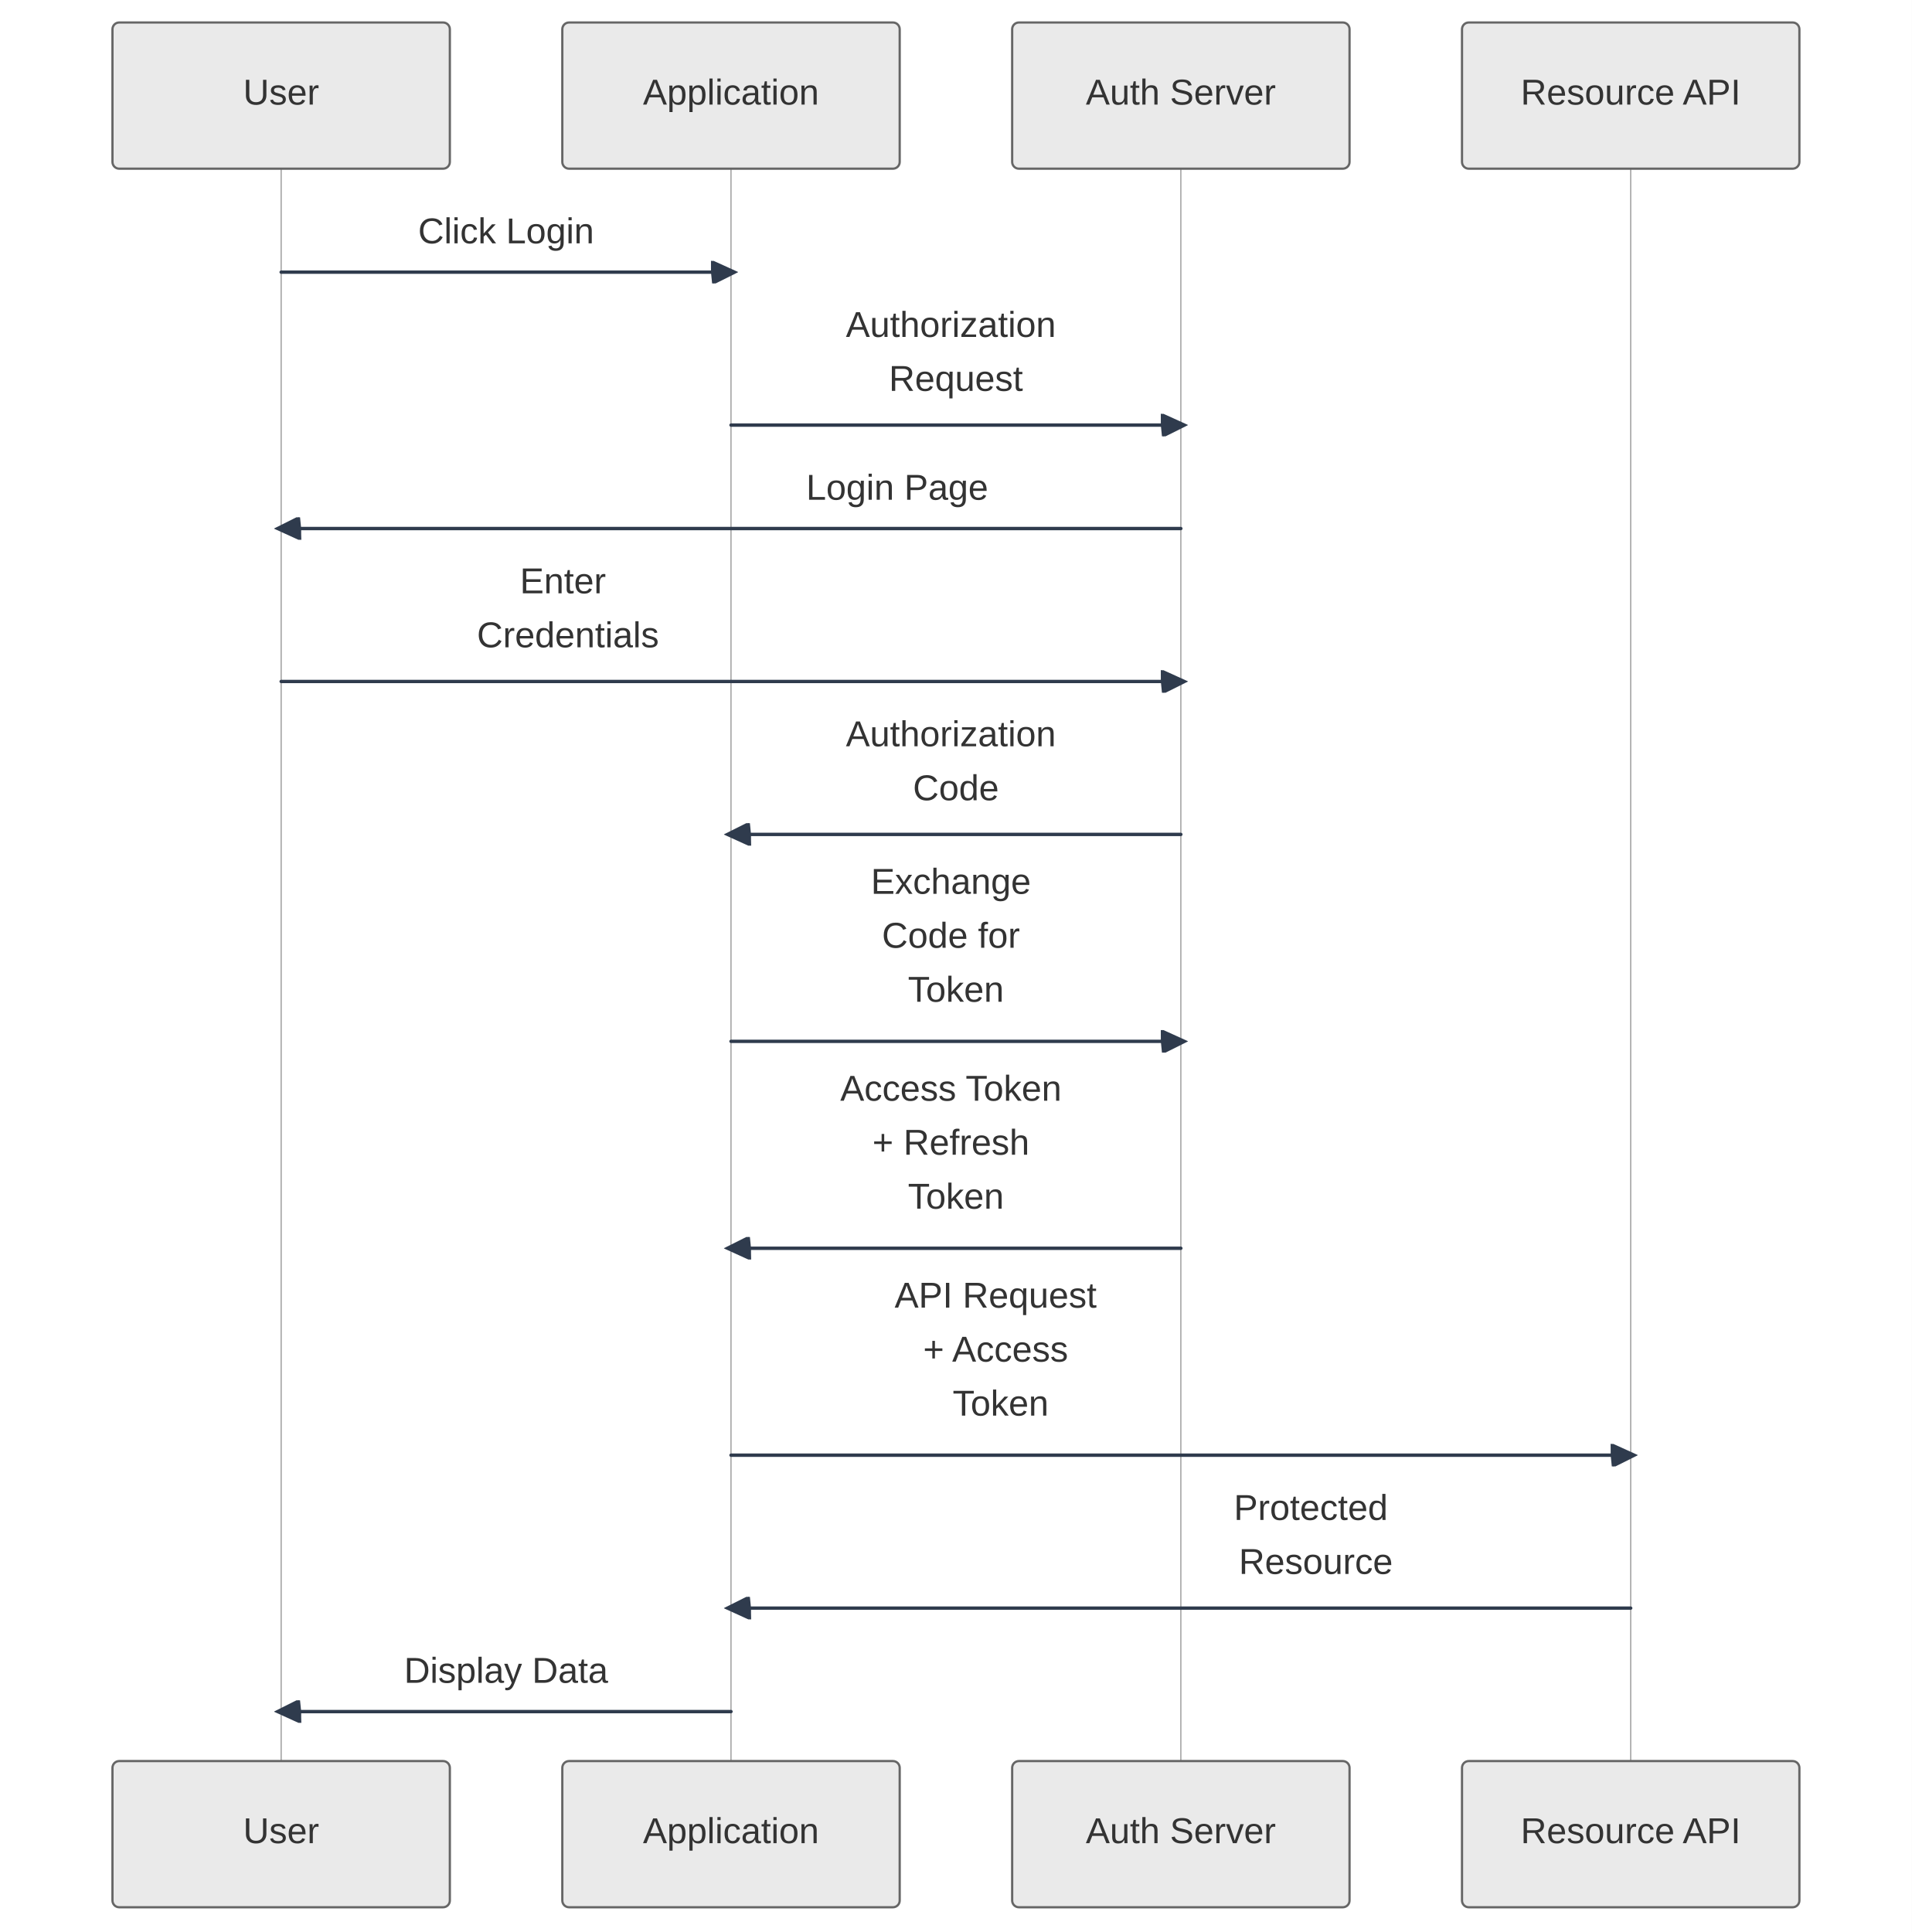
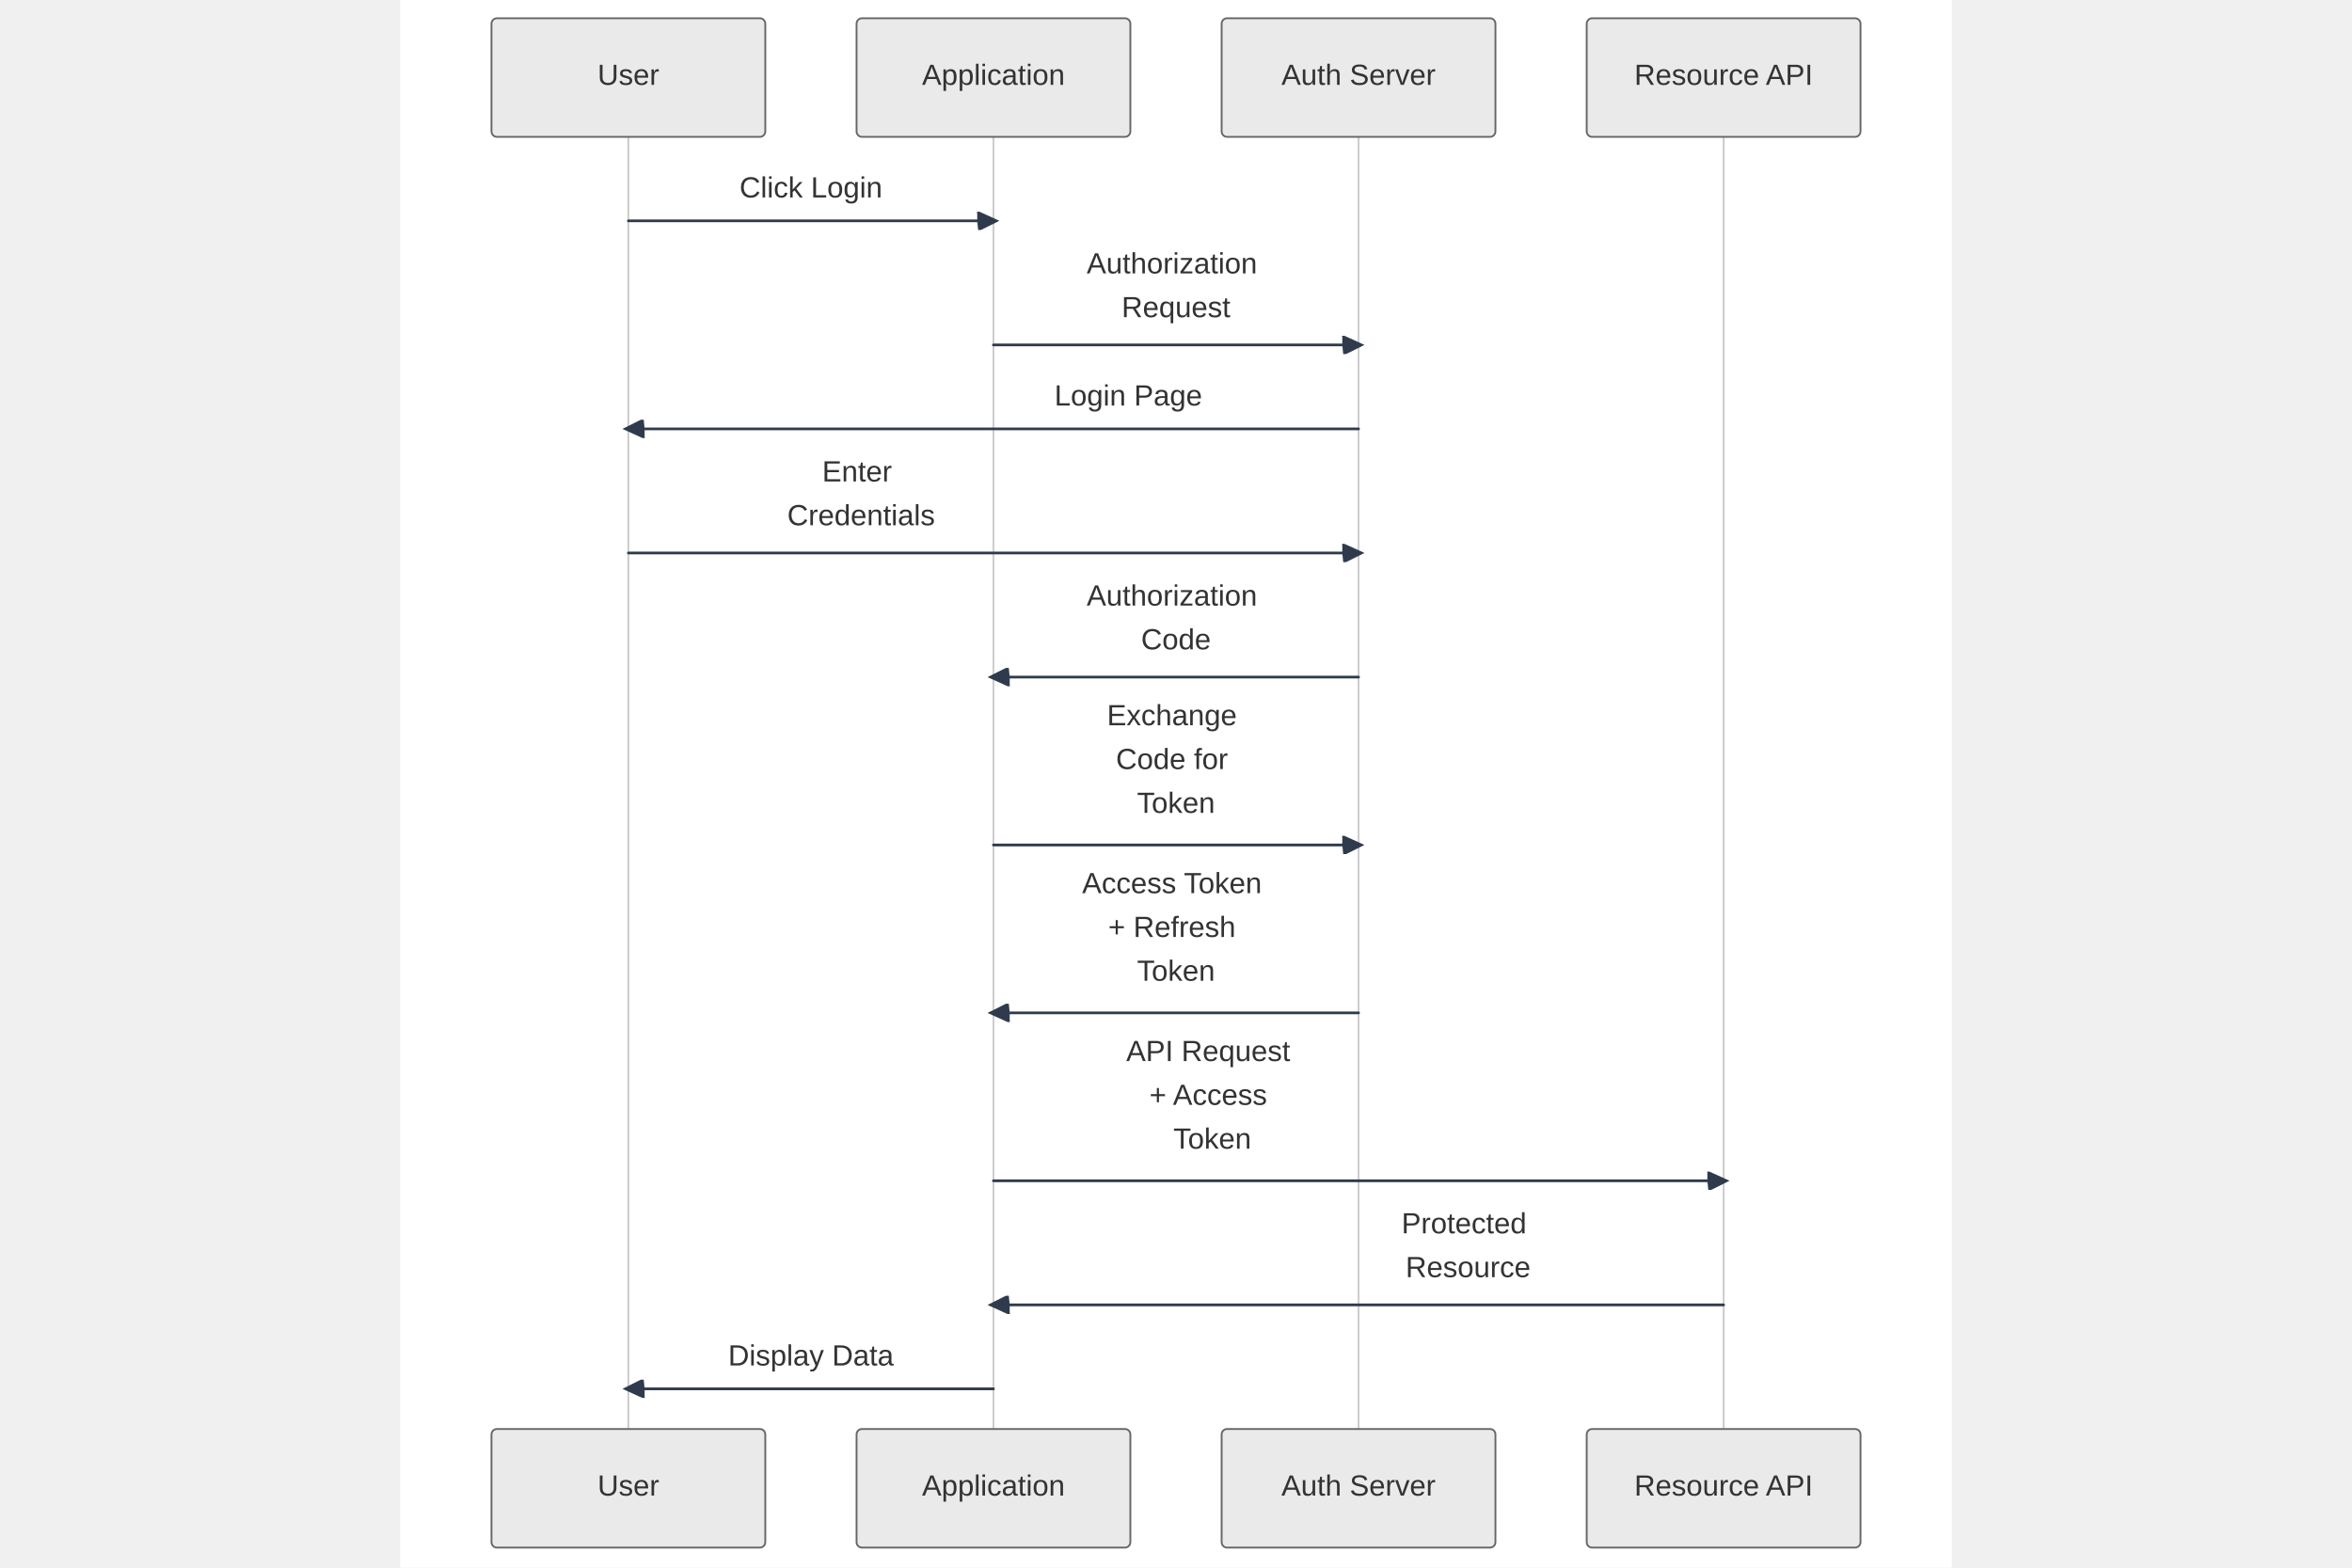
- <svg xmlns="http://www.w3.org/2000/svg" width="850" height="859" viewBox="-50 -10 850 859">
+ <svg xmlns="http://www.w3.org/2000/svg" width="1200" height="800" viewBox="-50 -10 850 859">
  <rect x="-50" y="-10" width="850" height="859" fill="#FFFFFF" />
  <defs>
    <marker id="arrow-0" viewBox="0 0 10 10" refX="5" refY="5" markerUnits="userSpaceOnUse" markerWidth="8" markerHeight="8" orient="auto">
      <path d="M 0 0 L 10 5 L 0 10 z" fill="#2F3B4D" stroke="#2F3B4D" stroke-width="1" stroke-dasharray="1,0" />
    </marker>
    <marker id="arrow-start-0" viewBox="0 0 10 10" refX="4.5" refY="5" markerUnits="userSpaceOnUse" markerWidth="8" markerHeight="8" orient="auto">
      <path d="M 0 5 L 10 10 L 10 0 z" fill="#2F3B4D" stroke="#2F3B4D" stroke-width="1" stroke-dasharray="1,0" />
    </marker>
    <marker id="arrow-seq-0" viewBox="-1 0 12 10" refX="7.9" refY="5" markerUnits="userSpaceOnUse" markerWidth="12" markerHeight="12" orient="auto-start-reverse">
      <path d="M -1 0 L 10 5 L 0 10 z" fill="#2F3B4D" stroke="#2F3B4D" stroke-width="1" stroke-dasharray="1,0" />
    </marker>
    <marker id="arrow-start-seq-0" viewBox="-1 0 12 10" refX="2.1" refY="5" markerUnits="userSpaceOnUse" markerWidth="12" markerHeight="12" orient="auto">
      <path d="M 11 0 L 0 5 L 11 10 z" fill="#2F3B4D" stroke="#2F3B4D" stroke-width="1" stroke-dasharray="1,0" />
    </marker>
  </defs>
  <line x1="75.00" y1="65.00" x2="75.00" y2="773.00" stroke="#999999" stroke-width="0.5" />
  <line x1="275.00" y1="65.00" x2="275.00" y2="773.00" stroke="#999999" stroke-width="0.5" />
  <line x1="475.00" y1="65.00" x2="475.00" y2="773.00" stroke="#999999" stroke-width="0.5" />
  <line x1="675.00" y1="65.00" x2="675.00" y2="773.00" stroke="#999999" stroke-width="0.5" />
  <path id="edge-0" class="edgePath" data-edge-id="edge-0" d="M 75.000,111.000 L 275.000,111.000" fill="none" stroke="#2F3B4D" stroke-width="1.5" marker-end="url(#arrow-seq-0)" stroke-linecap="round" stroke-linejoin="round" />
  <rect class="edgeLabel sequenceEdgeLabel" data-edge-id="edge-0" data-label-kind="center" x="116.24" y="80.20" width="117.52" height="28.00" rx="2" ry="2" fill="rgba(248,250,252, 0.92)" fill-opacity="0.00" stroke="#7B88A8" stroke-opacity="0.00" stroke-width="0.8" />
  <g class="edgeLabel" data-edge-id="edge-0" data-label-kind="center">
    <text x="175.00" y="98.20" text-anchor="middle" font-family="trebuchet ms,verdana,arial,Noto Color Emoji,Apple Color Emoji,Segoe UI Emoji,sans-serif" font-size="16" fill="#333333">
      <tspan x="175.00" dy="0.00">Click Login</tspan>
    </text>
  </g>
  <path id="edge-1" class="edgePath" data-edge-id="edge-1" d="M 275.000,179.000 L 475.000,179.000" fill="none" stroke="#2F3B4D" stroke-width="1.5" marker-end="url(#arrow-seq-0)" stroke-linecap="round" stroke-linejoin="round" />
  <rect class="edgeLabel sequenceEdgeLabel" data-edge-id="edge-1" data-label-kind="center" x="312.76" y="121.80" width="124.48" height="52.00" rx="2" ry="2" fill="rgba(248,250,252, 0.92)" fill-opacity="0.00" stroke="#7B88A8" stroke-opacity="0.00" stroke-width="0.8" />
  <g class="edgeLabel" data-edge-id="edge-1" data-label-kind="center">
    <text x="375.00" y="139.80" text-anchor="middle" font-family="trebuchet ms,verdana,arial,Noto Color Emoji,Apple Color Emoji,Segoe UI Emoji,sans-serif" font-size="16" fill="#333333">
      <tspan x="375.00" dy="0.00">Authorization</tspan>
      <tspan x="375.00" dy="24.00">Request</tspan>
    </text>
  </g>
  <path id="edge-2" class="edgePath" data-edge-id="edge-2" d="M 475.000,225.000 L 75.000,225.000" fill="none" stroke="#2F3B4D" stroke-width="1.5" marker-end="url(#arrow-seq-0)" stroke-linecap="round" stroke-linejoin="round" />
  <rect class="edgeLabel sequenceEdgeLabel" data-edge-id="edge-2" data-label-kind="center" x="294.61" y="194.20" width="108.56" height="28.00" rx="2" ry="2" fill="rgba(248,250,252, 0.92)" fill-opacity="0.00" stroke="#7B88A8" stroke-opacity="0.00" stroke-width="0.8" />
  <g class="edgeLabel" data-edge-id="edge-2" data-label-kind="center">
    <text x="348.89" y="212.20" text-anchor="middle" font-family="trebuchet ms,verdana,arial,Noto Color Emoji,Apple Color Emoji,Segoe UI Emoji,sans-serif" font-size="16" fill="#333333">
      <tspan x="348.89" dy="0.00">Login Page</tspan>
    </text>
  </g>
  <path id="edge-3" class="edgePath" data-edge-id="edge-3" d="M 75.000,293.000 L 475.000,293.000" fill="none" stroke="#2F3B4D" stroke-width="1.5" marker-end="url(#arrow-seq-0)" stroke-linecap="round" stroke-linejoin="round" />
  <rect class="edgeLabel sequenceEdgeLabel" data-edge-id="edge-3" data-label-kind="center" x="149.22" y="235.80" width="106.56" height="52.00" rx="2" ry="2" fill="rgba(248,250,252, 0.92)" fill-opacity="0.00" stroke="#7B88A8" stroke-opacity="0.00" stroke-width="0.8" />
  <g class="edgeLabel" data-edge-id="edge-3" data-label-kind="center">
    <text x="202.50" y="253.80" text-anchor="middle" font-family="trebuchet ms,verdana,arial,Noto Color Emoji,Apple Color Emoji,Segoe UI Emoji,sans-serif" font-size="16" fill="#333333">
      <tspan x="202.50" dy="0.00">Enter</tspan>
      <tspan x="202.50" dy="24.00">Credentials</tspan>
    </text>
  </g>
  <path id="edge-4" class="edgePath" data-edge-id="edge-4" d="M 475.000,361.000 L 275.000,361.000" fill="none" stroke="#2F3B4D" stroke-width="1.5" marker-end="url(#arrow-seq-0)" stroke-linecap="round" stroke-linejoin="round" />
  <rect class="edgeLabel sequenceEdgeLabel" data-edge-id="edge-4" data-label-kind="center" x="312.76" y="303.80" width="124.48" height="52.00" rx="2" ry="2" fill="rgba(248,250,252, 0.92)" fill-opacity="0.00" stroke="#7B88A8" stroke-opacity="0.00" stroke-width="0.8" />
  <g class="edgeLabel" data-edge-id="edge-4" data-label-kind="center">
    <text x="375.00" y="321.80" text-anchor="middle" font-family="trebuchet ms,verdana,arial,Noto Color Emoji,Apple Color Emoji,Segoe UI Emoji,sans-serif" font-size="16" fill="#333333">
      <tspan x="375.00" dy="0.00">Authorization</tspan>
      <tspan x="375.00" dy="24.00">Code</tspan>
    </text>
  </g>
  <path id="edge-5" class="edgePath" data-edge-id="edge-5" d="M 275.000,453.000 L 475.000,453.000" fill="none" stroke="#2F3B4D" stroke-width="1.5" marker-end="url(#arrow-seq-0)" stroke-linecap="round" stroke-linejoin="round" />
  <rect class="edgeLabel sequenceEdgeLabel" data-edge-id="edge-5" data-label-kind="center" x="329.68" y="369.40" width="90.64" height="76.00" rx="2" ry="2" fill="rgba(248,250,252, 0.92)" fill-opacity="0.00" stroke="#7B88A8" stroke-opacity="0.00" stroke-width="0.8" />
  <g class="edgeLabel" data-edge-id="edge-5" data-label-kind="center">
    <text x="375.00" y="387.40" text-anchor="middle" font-family="trebuchet ms,verdana,arial,Noto Color Emoji,Apple Color Emoji,Segoe UI Emoji,sans-serif" font-size="16" fill="#333333">
      <tspan x="375.00" dy="0.00">Exchange</tspan>
      <tspan x="375.00" dy="24.00">Code for</tspan>
      <tspan x="375.00" dy="24.00">Token</tspan>
    </text>
  </g>
  <path id="edge-6" class="edgePath" data-edge-id="edge-6" d="M 475.000,545.000 L 275.000,545.000" fill="none" stroke="#2F3B4D" stroke-width="1.5" marker-end="url(#arrow-seq-0)" stroke-linecap="round" stroke-linejoin="round" />
  <rect class="edgeLabel sequenceEdgeLabel" data-edge-id="edge-6" data-label-kind="center" x="311.76" y="461.40" width="126.48" height="76.00" rx="2" ry="2" fill="rgba(248,250,252, 0.92)" fill-opacity="0.00" stroke="#7B88A8" stroke-opacity="0.00" stroke-width="0.8" />
  <g class="edgeLabel" data-edge-id="edge-6" data-label-kind="center">
    <text x="375.00" y="479.40" text-anchor="middle" font-family="trebuchet ms,verdana,arial,Noto Color Emoji,Apple Color Emoji,Segoe UI Emoji,sans-serif" font-size="16" fill="#333333">
      <tspan x="375.00" dy="0.00">Access Token</tspan>
      <tspan x="375.00" dy="24.00">+ Refresh</tspan>
      <tspan x="375.00" dy="24.00">Token</tspan>
    </text>
  </g>
  <path id="edge-7" class="edgePath" data-edge-id="edge-7" d="M 275.000,637.000 L 675.000,637.000" fill="none" stroke="#2F3B4D" stroke-width="1.5" marker-end="url(#arrow-seq-0)" stroke-linecap="round" stroke-linejoin="round" />
  <rect class="edgeLabel sequenceEdgeLabel" data-edge-id="edge-7" data-label-kind="center" x="336.11" y="553.40" width="117.52" height="76.00" rx="2" ry="2" fill="rgba(248,250,252, 0.92)" fill-opacity="0.00" stroke="#7B88A8" stroke-opacity="0.00" stroke-width="0.8" />
  <g class="edgeLabel" data-edge-id="edge-7" data-label-kind="center">
    <text x="394.88" y="571.40" text-anchor="middle" font-family="trebuchet ms,verdana,arial,Noto Color Emoji,Apple Color Emoji,Segoe UI Emoji,sans-serif" font-size="16" fill="#333333">
      <tspan x="394.88" dy="0.00">API Request</tspan>
      <tspan x="394.88" dy="24.00">+ Access</tspan>
      <tspan x="394.88" dy="24.00">Token</tspan>
    </text>
  </g>
  <path id="edge-8" class="edgePath" data-edge-id="edge-8" d="M 675.000,705.000 L 275.000,705.000" fill="none" stroke="#2F3B4D" stroke-width="1.5" marker-end="url(#arrow-seq-0)" stroke-linecap="round" stroke-linejoin="round" />
  <rect class="edgeLabel sequenceEdgeLabel" data-edge-id="edge-8" data-label-kind="center" x="490.70" y="647.80" width="88.64" height="52.00" rx="2" ry="2" fill="rgba(248,250,252, 0.92)" fill-opacity="0.00" stroke="#7B88A8" stroke-opacity="0.00" stroke-width="0.8" />
  <g class="edgeLabel" data-edge-id="edge-8" data-label-kind="center">
    <text x="535.02" y="665.80" text-anchor="middle" font-family="trebuchet ms,verdana,arial,Noto Color Emoji,Apple Color Emoji,Segoe UI Emoji,sans-serif" font-size="16" fill="#333333">
      <tspan x="535.02" dy="0.00">Protected</tspan>
      <tspan x="535.02" dy="24.00">Resource</tspan>
    </text>
  </g>
  <path id="edge-9" class="edgePath" data-edge-id="edge-9" d="M 275.000,751.000 L 75.000,751.000" fill="none" stroke="#2F3B4D" stroke-width="1.5" marker-end="url(#arrow-seq-0)" stroke-linecap="round" stroke-linejoin="round" />
  <rect class="edgeLabel sequenceEdgeLabel" data-edge-id="edge-9" data-label-kind="center" x="111.76" y="720.20" width="126.48" height="28.00" rx="2" ry="2" fill="rgba(248,250,252, 0.92)" fill-opacity="0.00" stroke="#7B88A8" stroke-opacity="0.00" stroke-width="0.8" />
  <g class="edgeLabel" data-edge-id="edge-9" data-label-kind="center">
    <text x="175.00" y="738.20" text-anchor="middle" font-family="trebuchet ms,verdana,arial,Noto Color Emoji,Apple Color Emoji,Segoe UI Emoji,sans-serif" font-size="16" fill="#333333">
      <tspan x="175.00" dy="0.00">Display Data</tspan>
    </text>
  </g>
  <rect x="600.00" y="0.00" width="150.00" height="65.00" rx="3" ry="3" fill="#EAEAEA" stroke="#666666" stroke-width="1.0" />
  <text x="675.00" y="36.50" text-anchor="middle" font-family="trebuchet ms,verdana,arial,Noto Color Emoji,Apple Color Emoji,Segoe UI Emoji,sans-serif" font-size="16" fill="#333333">
    <tspan x="675.00" dy="0.00">Resource API</tspan>
  </text>
  <rect x="200.00" y="0.00" width="150.00" height="65.00" rx="3" ry="3" fill="#EAEAEA" stroke="#666666" stroke-width="1.0" />
  <text x="275.00" y="36.50" text-anchor="middle" font-family="trebuchet ms,verdana,arial,Noto Color Emoji,Apple Color Emoji,Segoe UI Emoji,sans-serif" font-size="16" fill="#333333">
    <tspan x="275.00" dy="0.00">Application</tspan>
  </text>
  <rect x="400.00" y="0.00" width="150.00" height="65.00" rx="3" ry="3" fill="#EAEAEA" stroke="#666666" stroke-width="1.0" />
  <text x="475.00" y="36.50" text-anchor="middle" font-family="trebuchet ms,verdana,arial,Noto Color Emoji,Apple Color Emoji,Segoe UI Emoji,sans-serif" font-size="16" fill="#333333">
    <tspan x="475.00" dy="0.00">Auth Server</tspan>
  </text>
  <rect x="0.00" y="0.00" width="150.00" height="65.00" rx="3" ry="3" fill="#EAEAEA" stroke="#666666" stroke-width="1.0" />
  <text x="75.00" y="36.50" text-anchor="middle" font-family="trebuchet ms,verdana,arial,Noto Color Emoji,Apple Color Emoji,Segoe UI Emoji,sans-serif" font-size="16" fill="#333333">
    <tspan x="75.00" dy="0.00">User</tspan>
  </text>
  <rect x="0.00" y="773.00" width="150.00" height="65.00" rx="3" ry="3" fill="#EAEAEA" stroke="#666666" stroke-width="1.0" />
  <text x="75.00" y="809.50" text-anchor="middle" font-family="trebuchet ms,verdana,arial,Noto Color Emoji,Apple Color Emoji,Segoe UI Emoji,sans-serif" font-size="16" fill="#333333">
    <tspan x="75.00" dy="0.00">User</tspan>
  </text>
  <rect x="200.00" y="773.00" width="150.00" height="65.00" rx="3" ry="3" fill="#EAEAEA" stroke="#666666" stroke-width="1.0" />
  <text x="275.00" y="809.50" text-anchor="middle" font-family="trebuchet ms,verdana,arial,Noto Color Emoji,Apple Color Emoji,Segoe UI Emoji,sans-serif" font-size="16" fill="#333333">
    <tspan x="275.00" dy="0.00">Application</tspan>
  </text>
  <rect x="400.00" y="773.00" width="150.00" height="65.00" rx="3" ry="3" fill="#EAEAEA" stroke="#666666" stroke-width="1.0" />
  <text x="475.00" y="809.50" text-anchor="middle" font-family="trebuchet ms,verdana,arial,Noto Color Emoji,Apple Color Emoji,Segoe UI Emoji,sans-serif" font-size="16" fill="#333333">
    <tspan x="475.00" dy="0.00">Auth Server</tspan>
  </text>
  <rect x="600.00" y="773.00" width="150.00" height="65.00" rx="3" ry="3" fill="#EAEAEA" stroke="#666666" stroke-width="1.0" />
  <text x="675.00" y="809.50" text-anchor="middle" font-family="trebuchet ms,verdana,arial,Noto Color Emoji,Apple Color Emoji,Segoe UI Emoji,sans-serif" font-size="16" fill="#333333">
    <tspan x="675.00" dy="0.00">Resource API</tspan>
  </text>
</svg>
